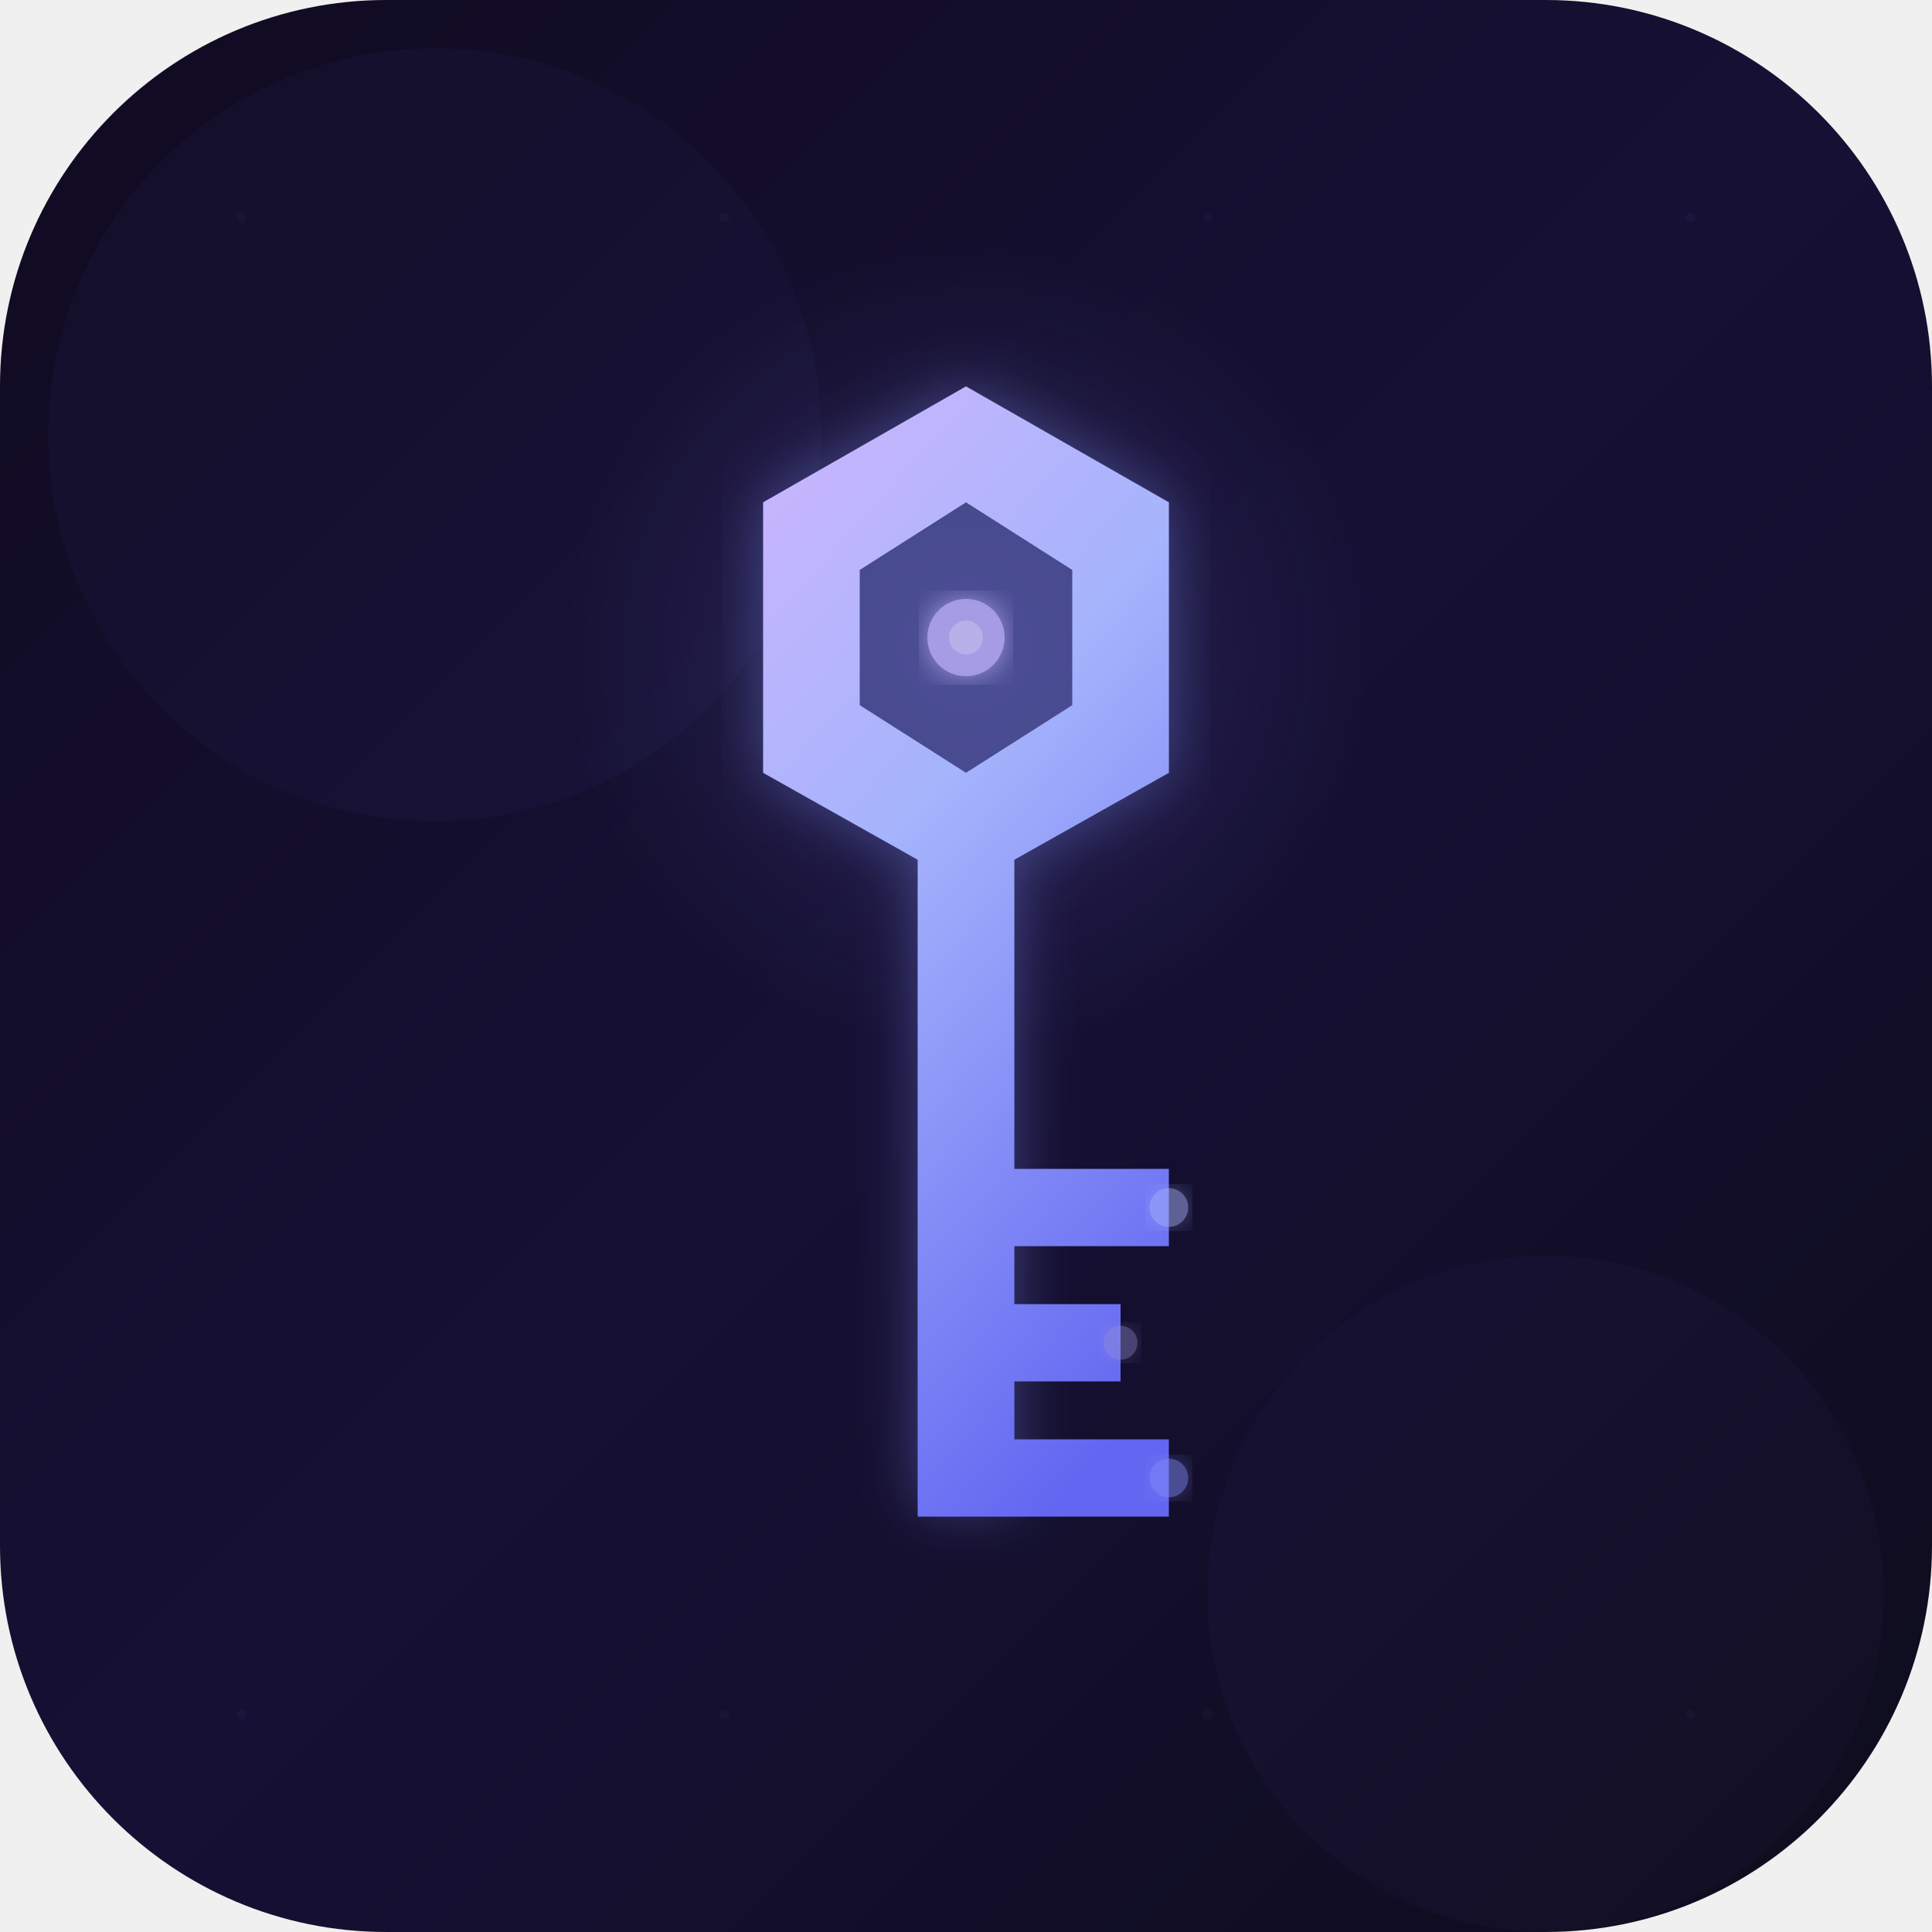
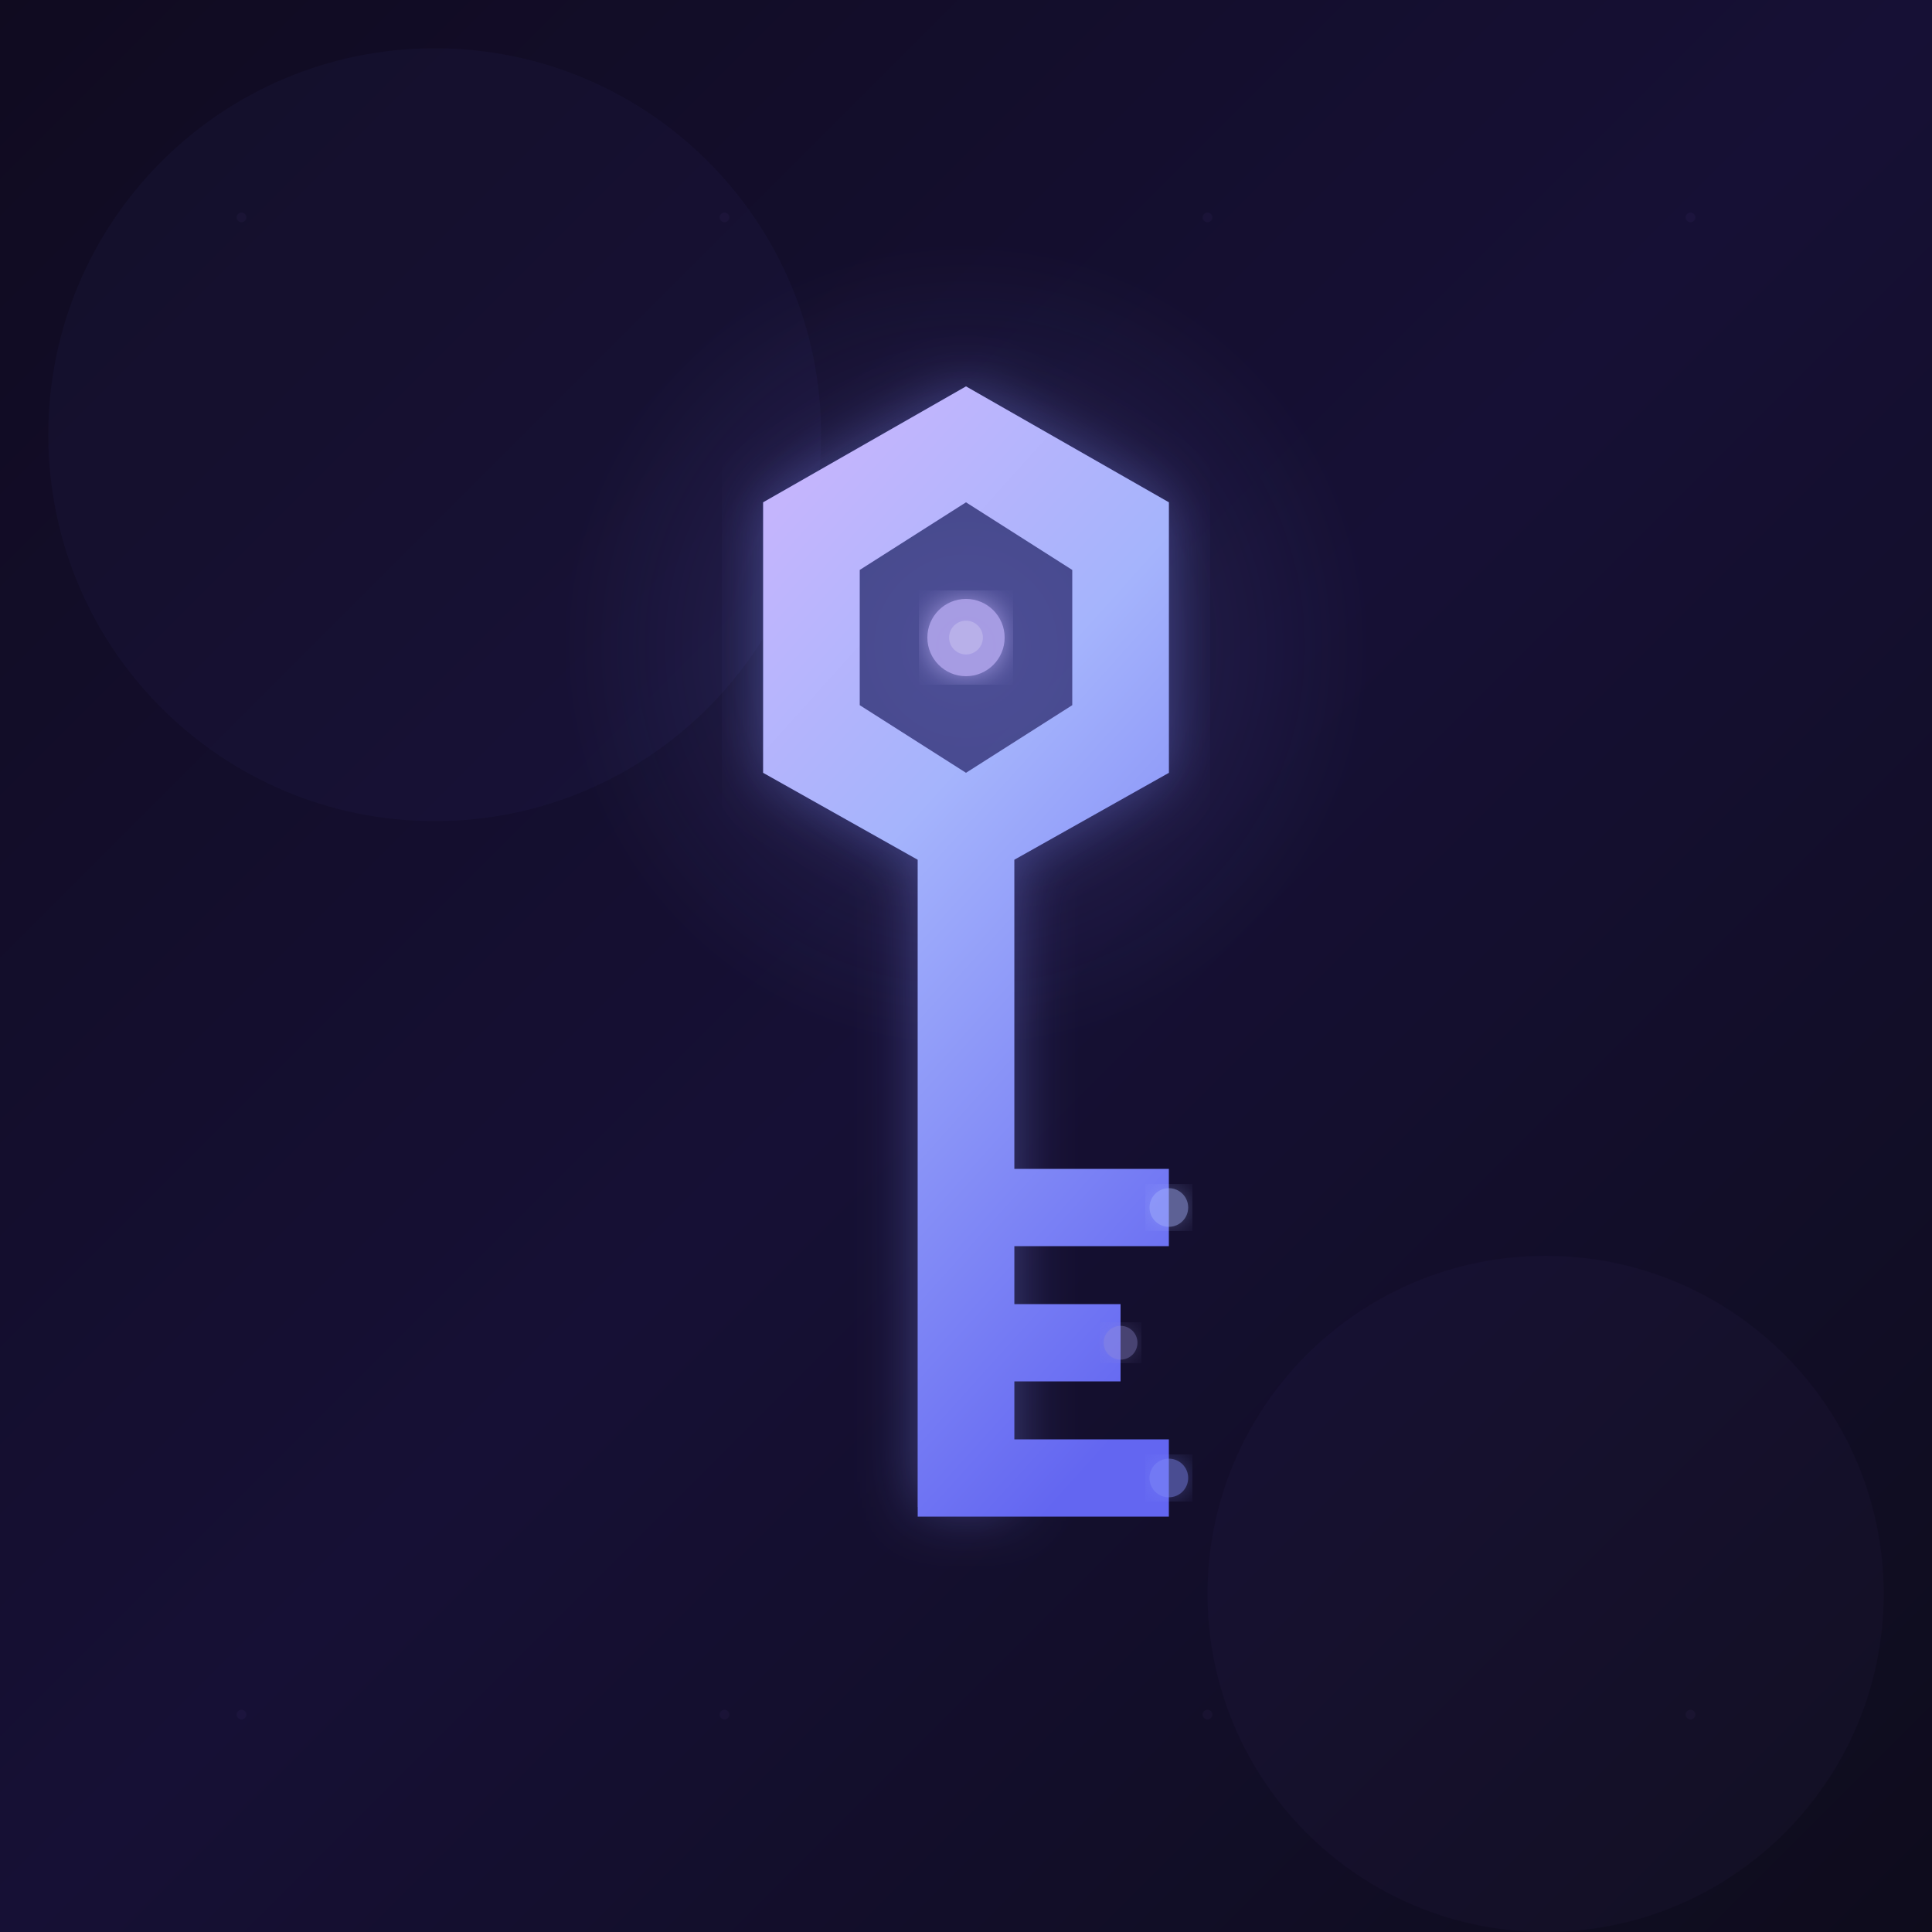
<svg xmlns="http://www.w3.org/2000/svg" width="400" height="400" viewBox="0 0 400 400">
  <defs>
    <linearGradient id="bg" x1="0%" y1="0%" x2="100%" y2="100%">
      <stop offset="0%" style="stop-color:#100b20" />
      <stop offset="50%" style="stop-color:#161035" />
      <stop offset="100%" style="stop-color:#0e0c1c" />
    </linearGradient>
    <linearGradient id="keyGrad" x1="30%" y1="0%" x2="70%" y2="100%">
      <stop offset="0%" style="stop-color:#c4b5fd" />
      <stop offset="35%" style="stop-color:#a5b4fc" />
      <stop offset="100%" style="stop-color:#6366f1" />
    </linearGradient>
    <radialGradient id="centerGlow" cx="50%" cy="40%" r="32%">
      <stop offset="0%" style="stop-color:#818cf8;stop-opacity:0.18" />
      <stop offset="100%" style="stop-color:#818cf8;stop-opacity:0" />
    </radialGradient>
    <filter id="glow">
      <feGaussianBlur stdDeviation="6" result="blur" />
      <feMerge>
        <feMergeNode in="blur" />
        <feMergeNode in="SourceGraphic" />
      </feMerge>
    </filter>
    <filter id="nodeGlow">
      <feGaussianBlur stdDeviation="3" result="blur" />
      <feMerge>
        <feMergeNode in="blur" />
        <feMergeNode in="SourceGraphic" />
      </feMerge>
    </filter>
  </defs>
-   <rect width="400" height="400" rx="80" fill="url(#bg)" />
+   <rect width="400" height="400" fill="url(#bg)" />
  <circle cx="200" cy="160" r="130" fill="url(#centerGlow)" />
  <circle cx="90" cy="90" r="80" fill="#6366f1" opacity="0.04" />
  <circle cx="320" cy="330" r="70" fill="#8b5cf6" opacity="0.03" />
  <g opacity="0.4" filter="url(#glow)">
    <path d="       M 200,80       L 242,104 L 242,160 L 210,178       L 210,312 L 190,312 L 190,178       L 158,160 L 158,104       Z     " fill="#818cf8" />
  </g>
  <path fill-rule="evenodd" fill="url(#keyGrad)" d="     M 200,80     L 242,104     L 242,160     L 210,178     L 210,242     L 242,242     L 242,258     L 210,258     L 210,270     L 232,270     L 232,286     L 210,286     L 210,298     L 242,298     L 242,314     L 190,314     L 190,178     L 158,160     L 158,104     Z      M 200,104     L 222,118     L 222,146     L 200,160     L 178,146     L 178,118     Z   " />
  <circle cx="200" cy="132" r="8" fill="#c4b5fd" filter="url(#nodeGlow)" opacity="0.75" />
  <circle cx="200" cy="132" r="3.5" fill="white" opacity="0.2" />
  <circle cx="242" cy="250" r="4" fill="#a5b4fc" filter="url(#nodeGlow)" opacity="0.5" />
  <circle cx="232" cy="278" r="3.5" fill="#9590d8" filter="url(#nodeGlow)" opacity="0.4" />
  <circle cx="242" cy="306" r="4" fill="#818cf8" filter="url(#nodeGlow)" opacity="0.5" />
  <g opacity="0.04">
    <circle cx="50" cy="45" r="1" fill="#a78bfa" />
    <circle cx="150" cy="45" r="1" fill="#a78bfa" />
    <circle cx="250" cy="45" r="1" fill="#a78bfa" />
    <circle cx="350" cy="45" r="1" fill="#a78bfa" />
    <circle cx="50" cy="355" r="1" fill="#a78bfa" />
    <circle cx="150" cy="355" r="1" fill="#a78bfa" />
    <circle cx="250" cy="355" r="1" fill="#a78bfa" />
    <circle cx="350" cy="355" r="1" fill="#a78bfa" />
  </g>
</svg>
